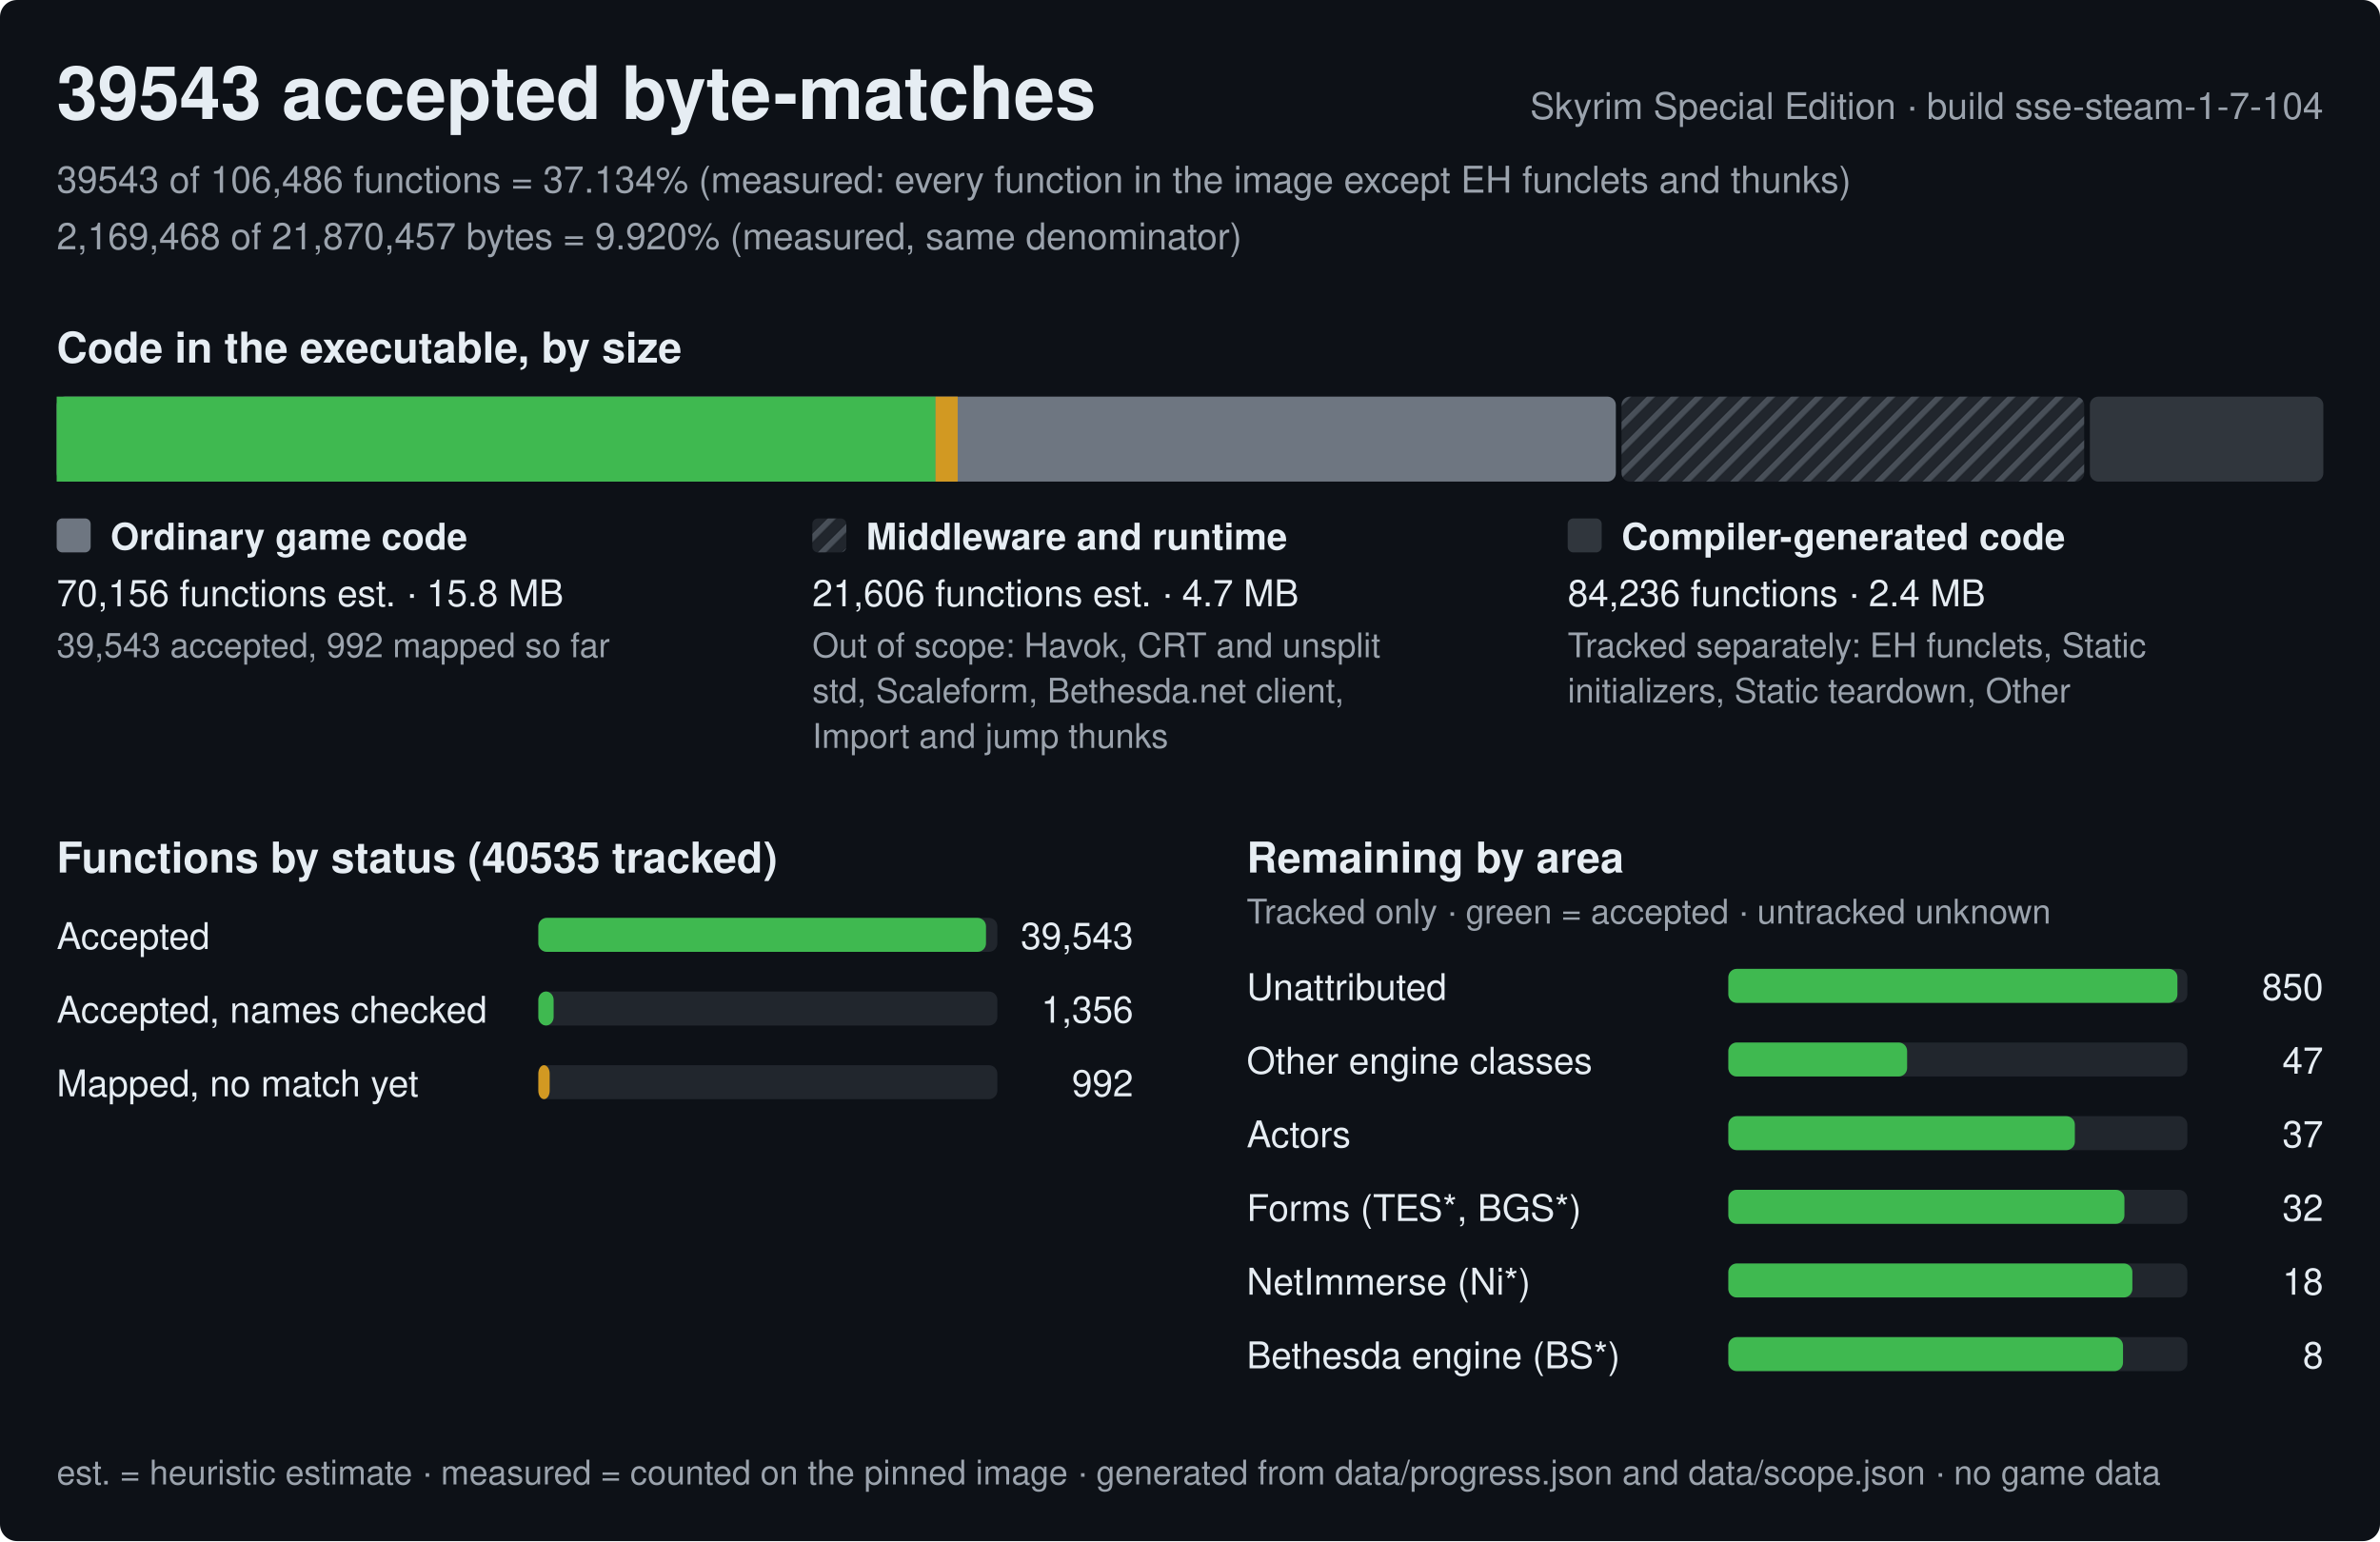
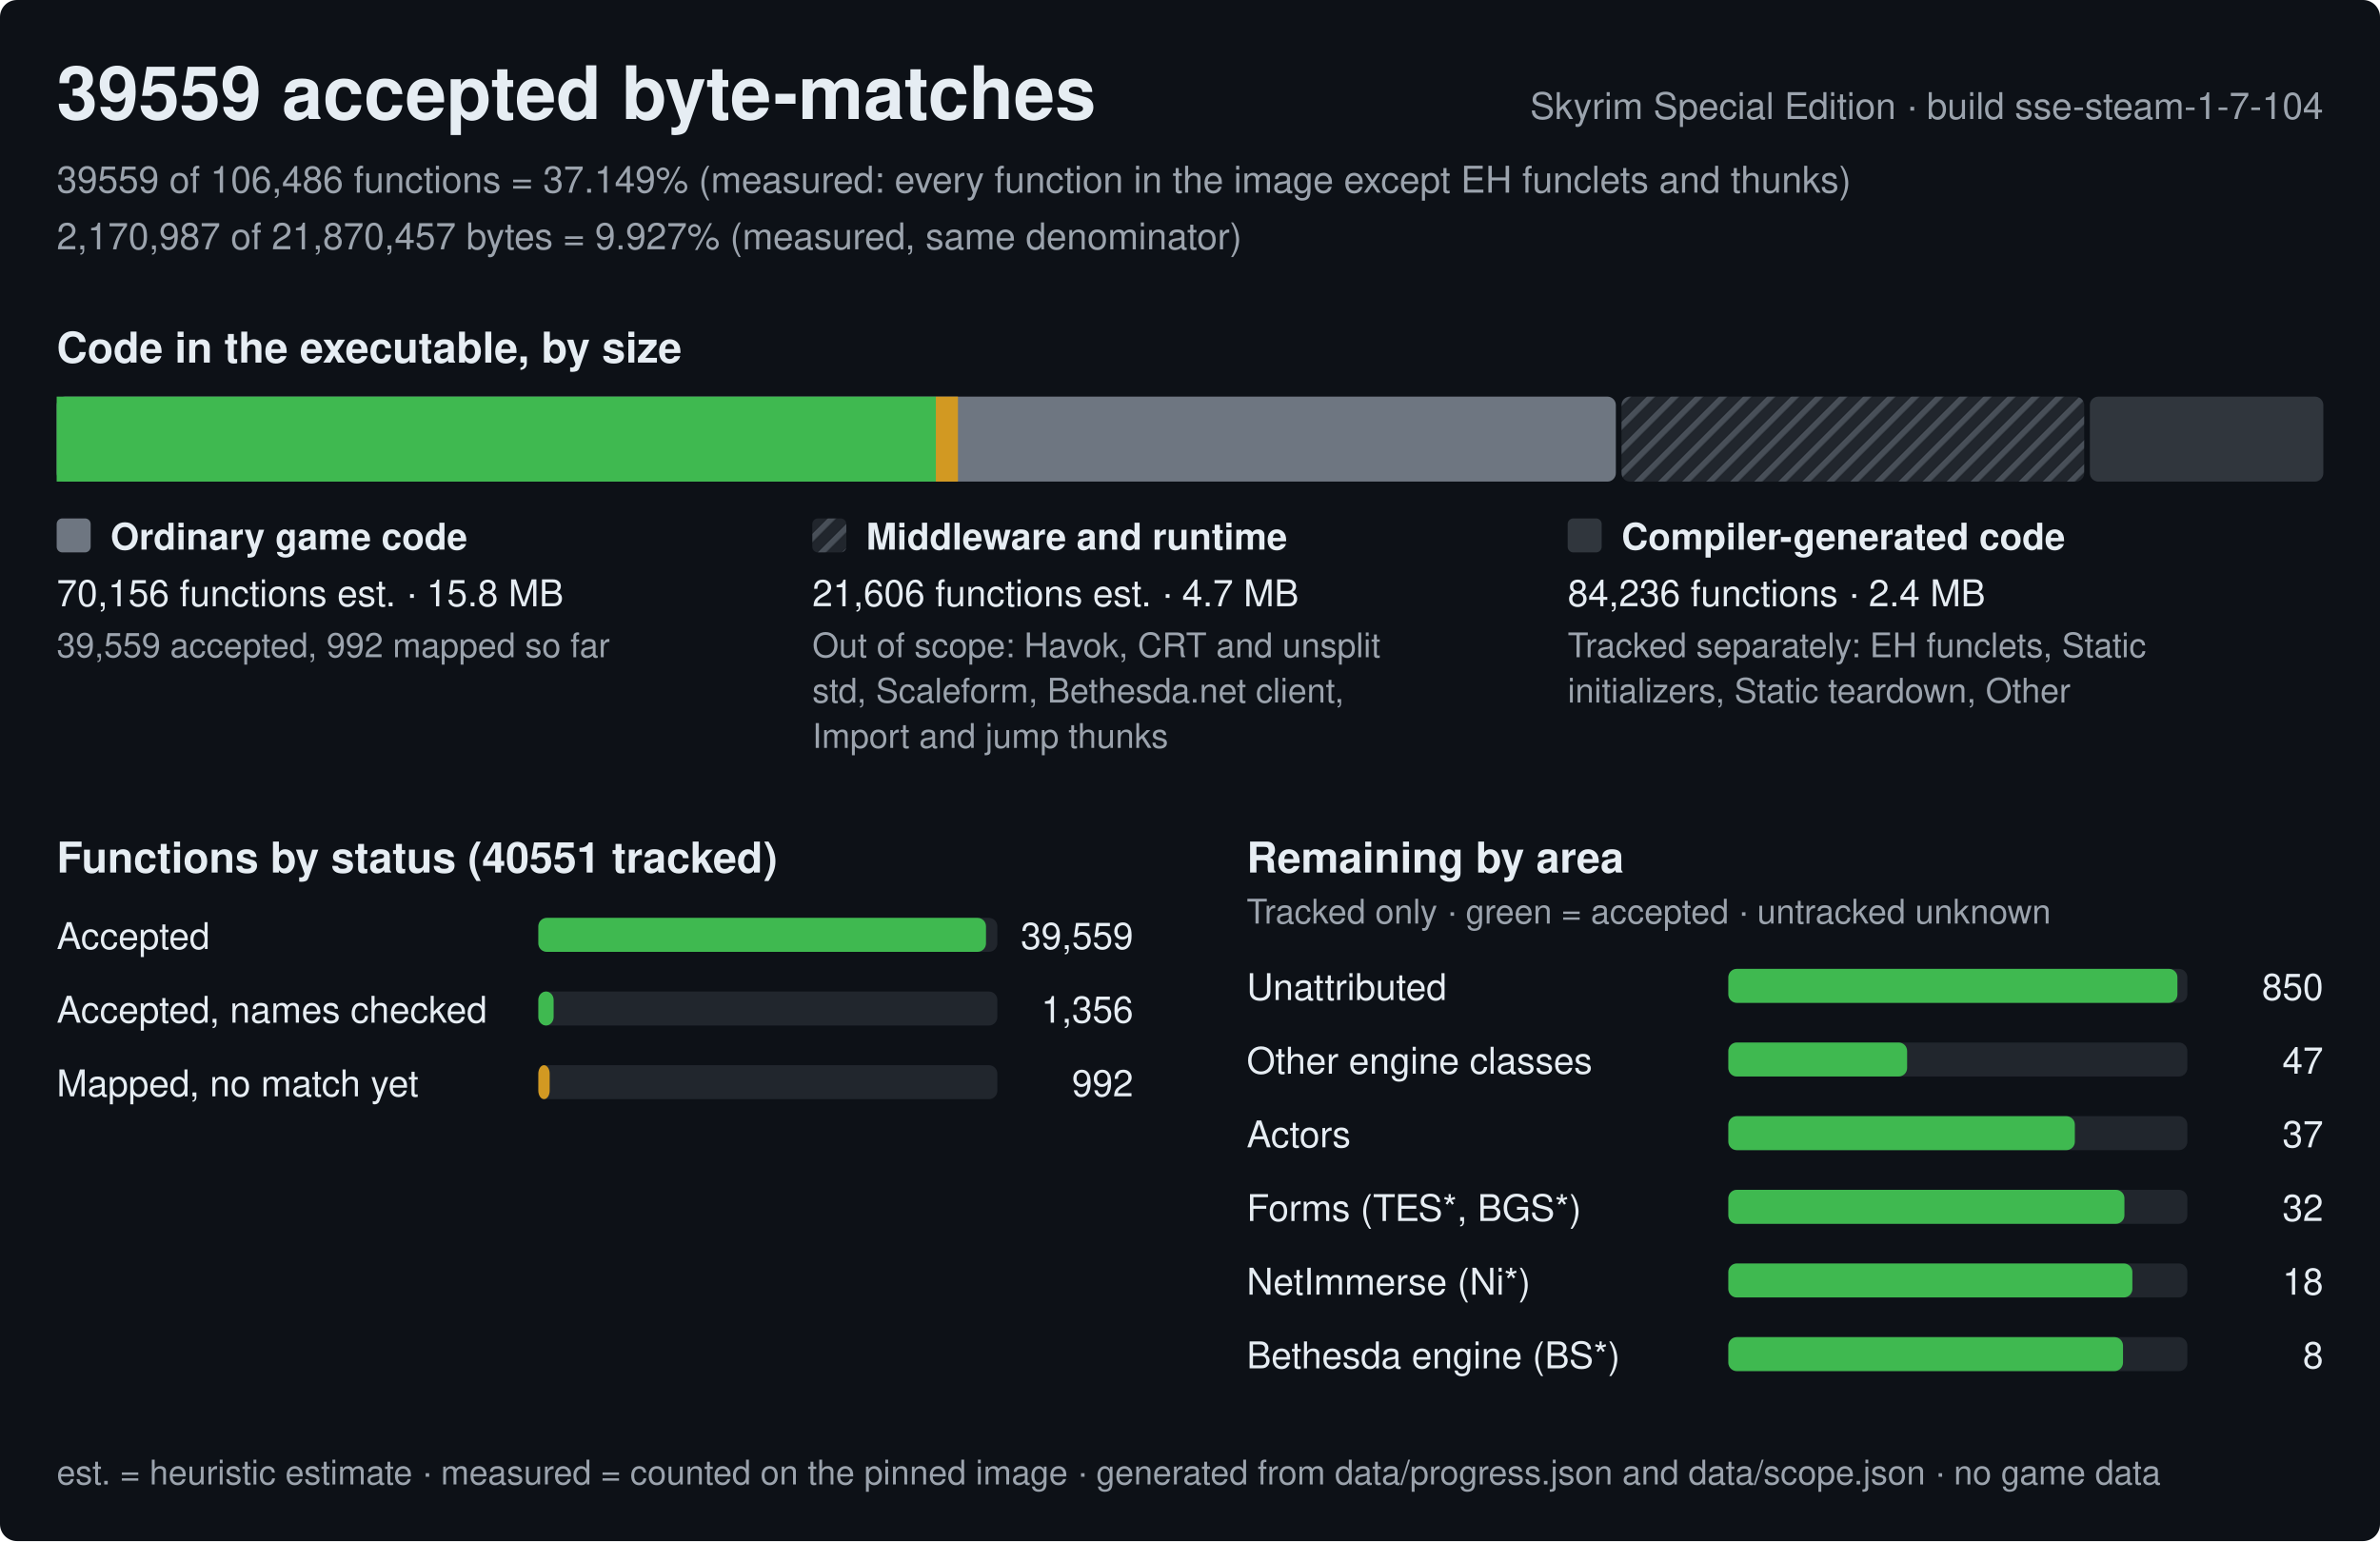
<svg xmlns="http://www.w3.org/2000/svg" width="840" height="544" viewBox="0 0 840 544" role="img" aria-label="Progress of the Skyrim Special Edition byte-matching reconstruction, build sse-steam-1-7-104">
  <style>text{font-family:-apple-system,BlinkMacSystemFont,'Segoe UI',Helvetica,Arial,sans-serif;fill:#e6edf3;white-space:pre}.h{font-size:26px;font-weight:600}.st{font-size:15px;font-weight:600}.lb{font-size:13px;font-weight:600}.bl{font-size:12px;font-weight:600;stroke:#0d1117;stroke-width:3px;paint-order:stroke;stroke-linejoin:round}.rl{font-size:13px}.fn{font-size:12px;fill:#9ba3ad}.mu{fill:#9ba3ad}</style>
  <defs>
    <pattern id="hx" width="6" height="6" patternUnits="userSpaceOnUse" patternTransform="rotate(45)">
      <rect width="6" height="6" fill="#21262d" />
      <rect width="2" height="6" fill="#484f58" />
    </pattern>
  </defs>
  <rect width="840" height="544" rx="6" fill="#0d1117" />
-   <text x="20" y="42" class="h">39543 accepted byte-matches</text>
+   <text x="20" y="42" class="h">39559 accepted byte-matches</text>
  <text x="820" y="42" class="rl mu" text-anchor="end">Skyrim Special Edition · build sse-steam-1-7-104</text>
-   <text x="20" y="68" class="rl mu">39543 of 106,486 functions = 37.134% (measured: every function in the image except EH funclets and thunks)</text>
-   <text x="20" y="88" class="rl mu">2,169,468 of 21,870,457 bytes = 9.920% (measured, same denominator)</text>
+   <text x="20" y="68" class="rl mu">39559 of 106,486 functions = 37.149% (measured: every function in the image except EH funclets and thunks)</text>
+   <text x="20" y="88" class="rl mu">2,170,987 of 21,870,457 bytes = 9.927% (measured, same denominator)</text>
  <text x="20" y="128" class="st">Code in the executable, by size</text>
  <rect x="20" y="140" width="550.3" height="30" rx="3" fill="#6e7681" />
-   <rect x="20" y="140" width="310.2" height="30" fill="#3fb950" />
-   <rect x="330.2" y="140" width="7.8" height="30" fill="#d29922" />
+   <rect x="20" y="140" width="310.3" height="30" fill="#3fb950" />
+   <rect x="330.3" y="140" width="7.8" height="30" fill="#d29922" />
  <rect x="572.3" y="140" width="163.3" height="30" rx="3" fill="url(#hx)" />
  <rect x="737.6" y="140" width="82.4" height="30" rx="3" fill="#30363d" />
  <rect x="20" y="183" width="12" height="12" rx="2" fill="#6e7681" />
  <text x="39" y="194" class="lb">Ordinary game code</text>
  <text x="20" y="214" class="rl">70,156 functions est. · 15.8 MB</text>
-   <text x="20" y="232" class="fn">39,543 accepted, 992 mapped so far</text>
+   <text x="20" y="232" class="fn">39,559 accepted, 992 mapped so far</text>
  <rect x="286.7" y="183" width="12" height="12" rx="2" fill="url(#hx)" />
  <text x="305.7" y="194" class="lb">Middleware and runtime</text>
  <text x="286.7" y="214" class="rl">21,606 functions est. · 4.7 MB</text>
  <text x="286.7" y="232" class="fn">Out of scope: Havok, CRT and unsplit</text>
  <text x="286.7" y="248" class="fn">std, Scaleform, Bethesda.net client,</text>
  <text x="286.7" y="264" class="fn">Import and jump thunks</text>
  <rect x="553.3" y="183" width="12" height="12" rx="2" fill="#30363d" />
  <text x="572.3" y="194" class="lb">Compiler-generated code</text>
  <text x="553.3" y="214" class="rl">84,236 functions · 2.4 MB</text>
  <text x="553.3" y="232" class="fn">Tracked separately: EH funclets, Static</text>
  <text x="553.3" y="248" class="fn">initializers, Static teardown, Other</text>
-   <text x="20" y="308" class="st">Functions by status (40535 tracked)</text>
+   <text x="20" y="308" class="st">Functions by status (40551 tracked)</text>
  <text x="20" y="335" class="rl">Accepted</text>
  <rect x="190" y="324" width="162.0" height="12" rx="3" fill="#21262d" />
  <rect x="190" y="324" width="158" height="12" rx="3" fill="#3fb950" />
-   <text x="400.0" y="335" class="rl" text-anchor="end">39,543</text>
+   <text x="400.0" y="335" class="rl" text-anchor="end">39,559</text>
  <text x="20" y="361" class="rl">Accepted, names checked</text>
  <rect x="190" y="350" width="162.0" height="12" rx="3" fill="#21262d" />
  <rect x="190" y="350" width="5.4" height="12" rx="3" fill="#3fb950" />
  <text x="400.0" y="361" class="rl" text-anchor="end">1,356</text>
  <text x="20" y="387" class="rl">Mapped, no match yet</text>
  <rect x="190" y="376" width="162.0" height="12" rx="3" fill="#21262d" />
  <rect x="190" y="376" width="4" height="12" rx="3" fill="#d29922" />
  <text x="400.0" y="387" class="rl" text-anchor="end">992</text>
  <text x="440.0" y="308" class="st">Remaining by area</text>
  <text x="440.0" y="326" class="fn">Tracked only · green = accepted · untracked unknown</text>
  <text x="440.0" y="353" class="rl">Unattributed</text>
  <rect x="610.0" y="342" width="162.0" height="12" rx="3" fill="#21262d" />
  <rect x="610.0" y="342" width="158.5" height="12" rx="3" fill="#3fb950" />
  <text x="820.0" y="353" class="rl" text-anchor="end">850</text>
  <text x="440.0" y="379" class="rl">Other engine classes</text>
  <rect x="610.0" y="368" width="162.0" height="12" rx="3" fill="#21262d" />
  <rect x="610.0" y="368" width="63.1" height="12" rx="3" fill="#3fb950" />
  <text x="820.0" y="379" class="rl" text-anchor="end">47</text>
  <text x="440.0" y="405" class="rl">Actors</text>
  <rect x="610.0" y="394" width="162.0" height="12" rx="3" fill="#21262d" />
  <rect x="610.0" y="394" width="122.3" height="12" rx="3" fill="#3fb950" />
  <text x="820.0" y="405" class="rl" text-anchor="end">37</text>
  <text x="440.0" y="431" class="rl">Forms (TES*, BGS*)</text>
  <rect x="610.0" y="420" width="162.0" height="12" rx="3" fill="#21262d" />
  <rect x="610.0" y="420" width="139.8" height="12" rx="3" fill="#3fb950" />
  <text x="820.0" y="431" class="rl" text-anchor="end">32</text>
  <text x="440.0" y="457" class="rl">NetImmerse (Ni*)</text>
  <rect x="610.0" y="446" width="162.0" height="12" rx="3" fill="#21262d" />
  <rect x="610.0" y="446" width="142.6" height="12" rx="3" fill="#3fb950" />
  <text x="820.0" y="457" class="rl" text-anchor="end">18</text>
  <text x="440.0" y="483" class="rl">Bethesda engine (BS*)</text>
  <rect x="610.0" y="472" width="162.0" height="12" rx="3" fill="#21262d" />
  <rect x="610.0" y="472" width="139.3" height="12" rx="3" fill="#3fb950" />
  <text x="820.0" y="483" class="rl" text-anchor="end">8</text>
  <text x="20" y="524" class="fn">est. = heuristic estimate · measured = counted on the pinned image · generated from data/progress.json and data/scope.json · no game data</text>
</svg>
